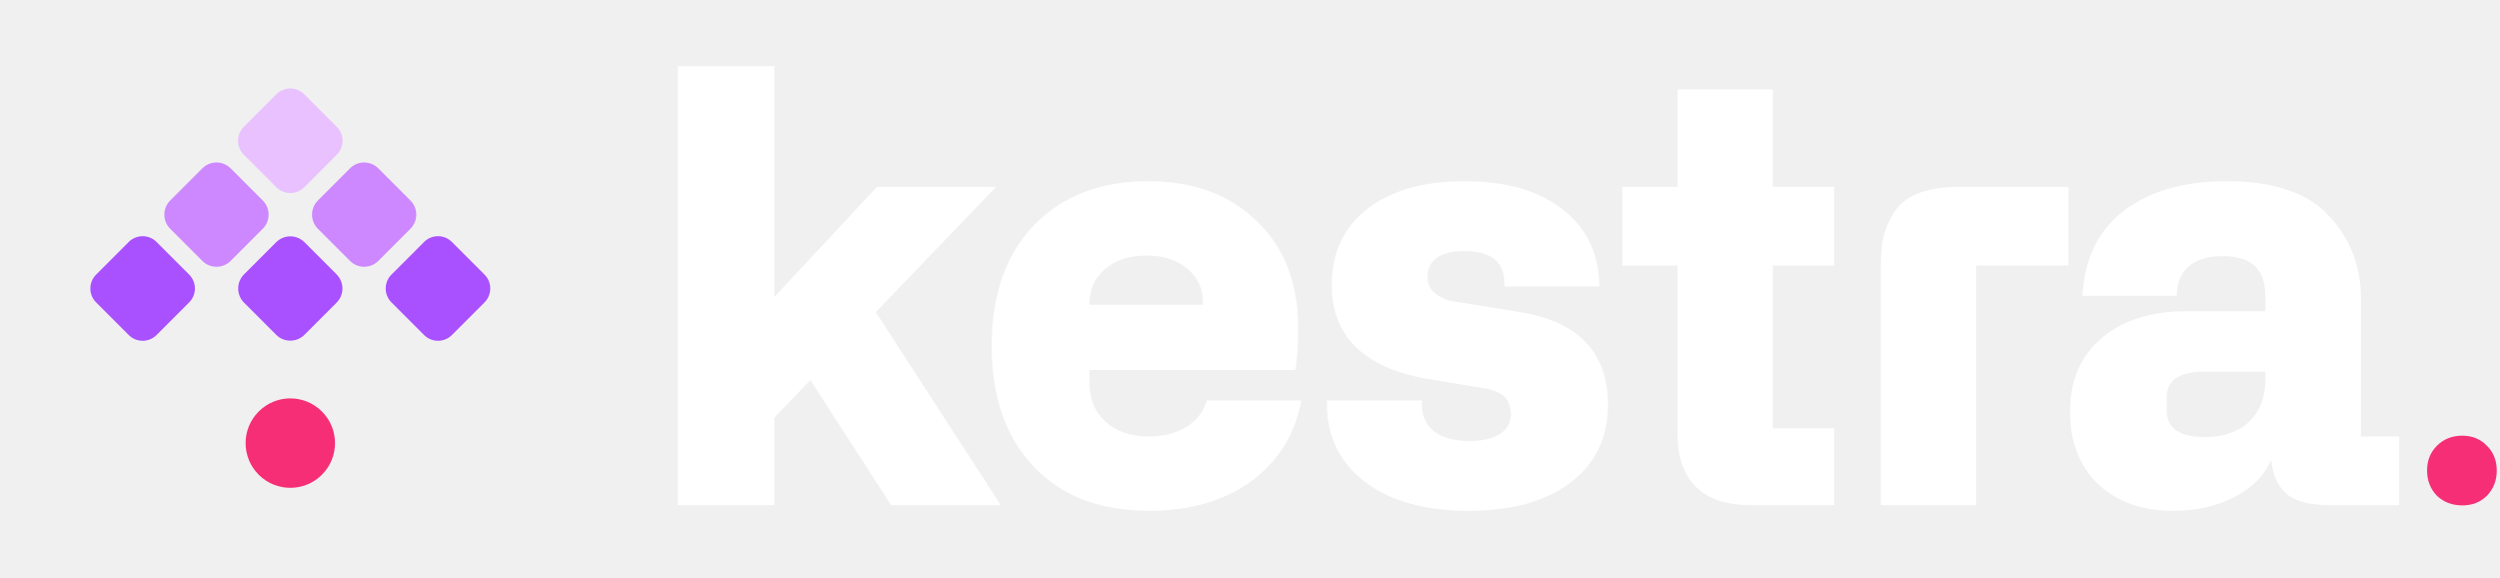
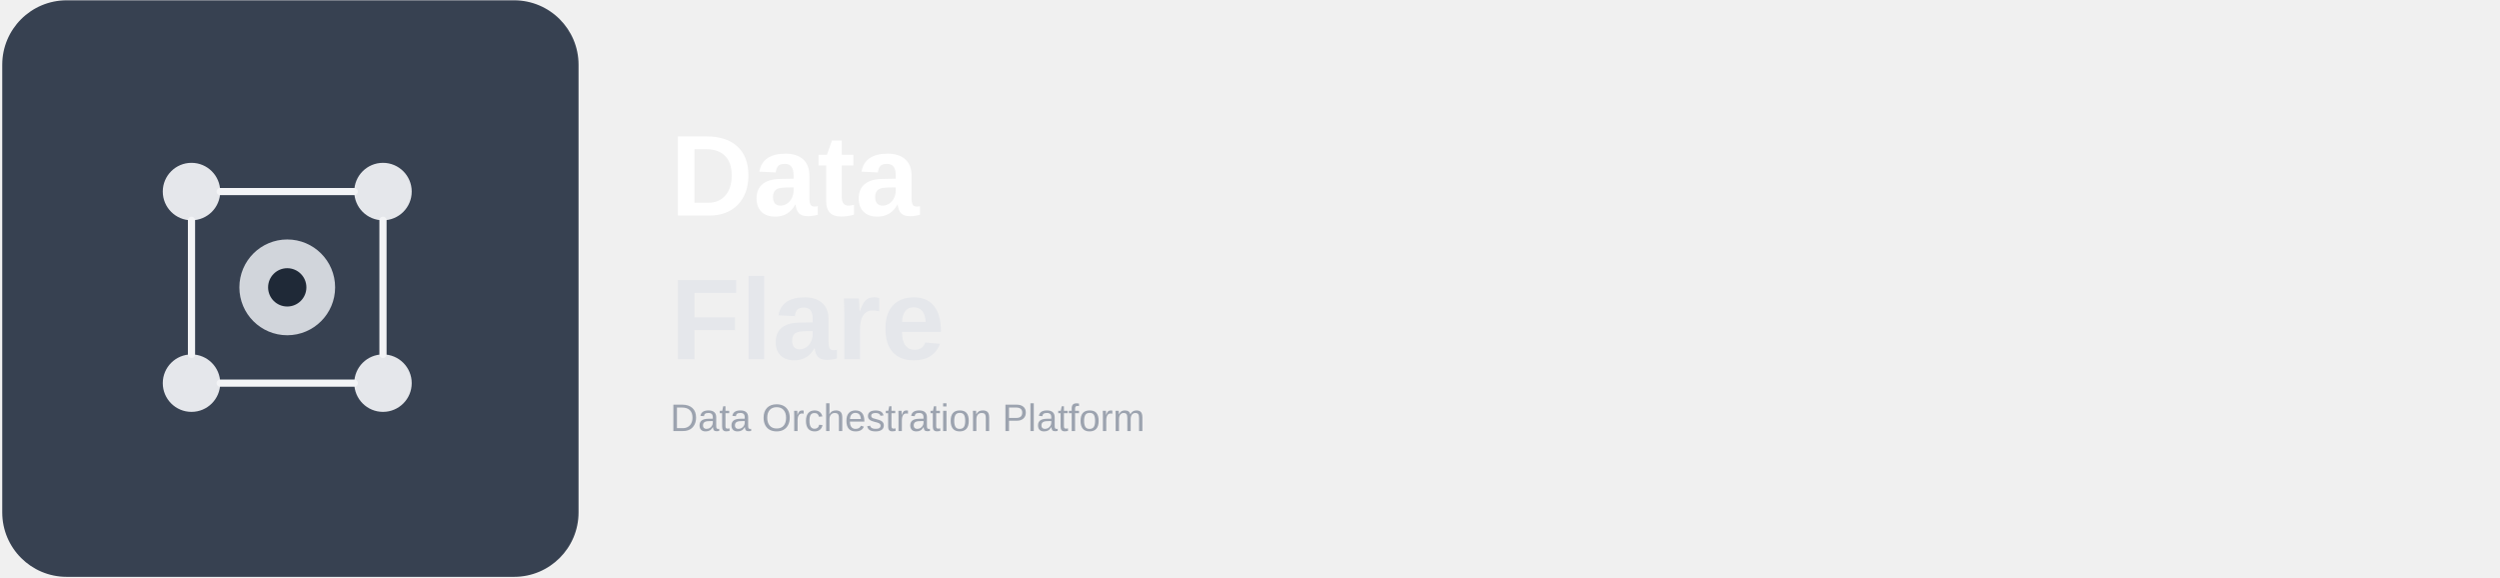
<svg xmlns="http://www.w3.org/2000/svg" preserveAspectRatio="true" viewBox="0 0 1044 241" fill="none">
-   <path d="M323.487 27.642H283.212V210.944H323.487V174.435L338.55 158.736L372.269 210.944H418.091L365.891 130.359L416.133 78.038H366.402L323.487 123.994V27.642Z" fill="white" />
-   <path d="M740.62 37.342H700.819V78.038H677.75V110.86H700.819V180.81C700.819 190.591 703.306 198.202 708.544 203.354C713.777 208.502 721.499 210.944 731.426 210.944H766.292V178.831H740.62V110.86H766.292V78.038H740.62V37.342Z" fill="white" />
-   <path fill-rule="evenodd" clip-rule="evenodd" d="M479.561 75.672C459.903 75.672 443.994 81.743 431.993 93.987L431.983 93.998C420.133 106.335 414.291 123.23 414.291 144.491C414.291 165.516 420.054 182.324 431.736 194.736C443.436 207.168 459.603 213.31 480.034 213.31C496.679 213.31 510.721 209.385 522.066 201.444L522.075 201.438L522.084 201.432C533.422 193.251 540.502 182.439 543.262 169.046L543.634 167.238H504.142L503.802 168.274C502.429 172.466 499.649 175.858 495.35 178.454C491.134 180.968 485.973 182.262 479.797 182.262C472.284 182.262 466.361 180.184 461.881 176.147C457.413 172.043 455.157 166.703 455.157 159.988V154.513H541.233L541.389 153.184C542.027 147.766 542.346 142.463 542.346 137.274C542.346 118.267 536.601 103.207 524.964 92.297C513.588 81.171 498.398 75.672 479.561 75.672ZM461.617 112.386C465.934 108.654 471.707 106.719 479.088 106.719C486.226 106.719 491.844 108.612 496.087 112.269L496.097 112.278L496.108 112.287C500.4 115.852 502.544 120.507 502.544 126.391V127.252H455.157V126.864C455.157 120.808 457.312 116.034 461.605 112.396L461.617 112.386Z" fill="white" />
-   <path fill-rule="evenodd" clip-rule="evenodd" d="M611.822 75.672C594.969 75.672 581.44 79.426 571.396 87.102L571.391 87.105C561.367 94.829 556.372 105.539 556.372 119.056C556.372 129.61 559.676 138.259 566.374 144.853C573.034 151.41 582.911 155.799 595.818 158.156L595.831 158.159L618.933 161.95L618.953 161.953C622.83 162.485 625.72 163.531 627.739 164.993L627.749 165L627.758 165.007C629.605 166.3 630.875 168.723 631.257 172.716C631.239 176.299 629.816 179.004 626.938 180.991L626.924 181.001C624.047 183.035 619.751 184.155 613.834 184.155C607.335 184.155 602.459 182.74 599.025 180.096C595.742 177.509 594.044 173.8 594.044 168.743V167.238H554.361V168.743C554.361 182.296 559.7 193.192 570.333 201.29L570.338 201.293C581.014 209.362 595.489 213.31 613.597 213.31C631.307 213.31 645.466 209.481 655.905 201.652C666.483 193.778 671.769 182.829 671.769 168.979C671.769 158.072 668.647 149.253 662.262 142.701C655.903 136.177 646.474 132.072 634.179 130.228L634.168 130.226L611.811 126.559L611.793 126.556C609.018 126.171 607.119 125.9 606.089 125.742C605.269 125.531 604.196 125.14 602.851 124.542C601.591 123.982 600.339 123.166 599.097 122.07C597.327 120.495 596.41 118.4 596.41 115.625C596.41 112.111 597.679 109.549 600.169 107.731C602.736 105.859 606.479 104.827 611.586 104.827C617.45 104.827 621.609 106.03 624.309 108.193C626.953 110.312 628.426 113.539 628.537 118.146L628.572 119.614H668.149L668.1 118.062C667.692 105.085 662.439 94.718 652.364 87.099C642.32 79.424 628.751 75.672 611.822 75.672ZM655.003 200.448L655.905 201.652L655.901 201.655L655.003 200.448ZM598.099 181.283L599.018 180.091L599.025 180.096L599.03 180.1L598.099 181.283ZM632.762 172.647L631.263 172.785L631.257 172.716L631.257 172.647H632.762Z" fill="white" />
-   <path fill-rule="evenodd" clip-rule="evenodd" d="M930.292 75.672C912.724 75.672 898.493 79.625 887.748 87.684C877.024 95.707 871.165 107.173 870.113 121.906L869.998 123.518H909.329L909.433 122.125C909.803 117.171 911.589 113.524 914.682 110.993L914.685 110.991C917.876 108.367 922.461 106.956 928.635 106.956C934.847 106.956 939.227 108.443 942.057 111.152C944.875 113.849 946.414 118.004 946.414 123.906V129.973H913.611C898.773 129.973 886.836 133.665 877.973 141.216C869.151 148.718 864.785 159.021 864.785 171.937C864.785 184.417 868.648 194.534 876.482 202.12L876.494 202.131C884.403 209.629 894.938 213.31 907.932 213.31C917.841 213.31 926.611 211.294 934.198 207.215L934.209 207.209C941.114 203.423 946.016 198.432 948.797 192.219L949.154 194.419L949.158 194.439C950.153 200.078 952.518 204.386 956.398 207.12L956.407 207.126L956.417 207.133C960.264 209.756 966.077 210.944 973.59 210.944H1002.3V182.262H986.334V124.616C986.334 111.078 981.821 99.507 972.796 89.99C963.873 80.329 949.575 75.672 930.292 75.672ZM905.178 166.258C905.178 162.46 906.452 159.821 908.85 158.068C911.336 156.251 915.248 155.223 920.827 155.223H946.414V158.332C946.414 165.888 944.123 171.738 939.66 176.057C935.194 180.3 929.056 182.499 921.064 182.499C915.409 182.499 911.442 181.443 908.918 179.571C906.478 177.762 905.178 175.033 905.178 171.109V166.258Z" fill="white" />
-   <path d="M818.496 78.038C804.834 78.038 795.324 81.628 790.812 89.437C788.858 92.776 787.494 96.07 786.744 99.316L786.741 99.33L786.738 99.344C786.079 102.477 785.76 106.295 785.76 110.775V210.944H825.561V110.86H864.128V78.038H818.496Z" fill="white" />
-   <path d="M1028.68 211.054C1024.39 211.054 1020.83 209.693 1018.01 206.971C1015.3 204.131 1013.95 200.639 1013.95 196.497C1013.95 192.355 1015.3 188.923 1018.01 186.201C1020.83 183.361 1024.39 181.941 1028.68 181.941C1032.85 181.941 1036.29 183.361 1039 186.201C1041.71 188.923 1043.06 192.355 1043.06 196.497C1043.06 200.639 1041.71 204.131 1039 206.971C1036.29 209.693 1032.85 211.054 1028.68 211.054Z" fill="#F62E76" />
-   <path d="M115.37 101.148C118.635 97.884 123.927 97.884 127.191 101.148L140.609 114.566C143.873 117.83 143.873 123.122 140.609 126.386L127.191 139.804C123.927 143.068 118.635 143.068 115.37 139.804L101.953 126.387C98.689 123.122 98.689 117.83 101.953 114.566L115.37 101.148Z" fill="#A950FF" />
-   <path d="M177.17 101.041C180.376 97.835 185.574 97.835 188.78 101.041L202.409 114.67C205.615 117.876 205.615 123.074 202.409 126.28L188.78 139.909C185.574 143.115 180.376 143.115 177.17 139.909L163.541 126.28C160.335 123.074 160.335 117.876 163.541 114.67C166.747 111.465 177.17 101.041 177.17 101.041Z" fill="#A950FF" />
-   <path d="M115.476 39.349C118.682 36.143 123.88 36.143 127.085 39.349L140.715 52.978C143.92 56.184 143.92 61.381 140.715 64.587L127.085 78.216C123.88 81.422 118.682 81.422 115.476 78.216L101.847 64.587C98.641 61.381 98.641 56.184 101.847 52.978L115.476 39.349Z" fill="#E9C1FF" />
-   <path d="M109.765 83.719C113.029 86.984 113.029 92.276 109.765 95.54L96.347 108.958C93.083 112.222 87.791 112.222 84.526 108.958L71.109 95.54C67.844 92.276 67.844 86.984 71.109 83.719L84.526 70.302C87.791 67.037 93.083 67.037 96.347 70.302L109.765 83.719Z" fill="#CD88FF" />
-   <path d="M79.022 114.67C82.228 117.876 82.228 123.074 79.022 126.28L65.393 139.909C62.187 143.115 56.99 143.115 53.784 139.909L40.155 126.28C36.949 123.074 36.949 117.876 40.155 114.67L53.784 101.041C56.99 97.835 62.187 97.835 65.393 101.041L79.022 114.67Z" fill="#A950FF" />
-   <path d="M171.457 83.719C174.721 86.984 174.721 92.276 171.457 95.54L158.039 108.958C154.775 112.222 149.482 112.222 146.218 108.958L132.8 95.54C129.536 92.276 129.536 86.984 132.8 83.719L146.218 70.302C149.482 67.037 154.775 67.037 158.039 70.302L171.457 83.719Z" fill="#CD88FF" />
-   <path d="M134.486 171.841C141.778 179.133 141.778 190.956 134.486 198.249C127.193 205.541 115.37 205.541 108.078 198.249C100.785 190.956 100.785 179.133 108.078 171.841C115.37 164.548 127.193 164.548 134.486 171.841Z" fill="#F62E76" />
+   <path d="M0.937 27.046C0.937 12.181 12.987 0.131 27.852 0.131H214.783C229.647 0.131 241.698 12.181 241.698 27.046V213.977C241.698 228.842 229.647 240.892 214.783 240.892H27.852C12.987 240.892 0.937 228.842 0.937 213.977V27.046Z" fill="#374151" />
+   <circle cx="80" cy="80" r="12" fill="#E5E7EB" />
+   <circle cx="160" cy="80" r="12" fill="#E5E7EB" />
+   <circle cx="80" cy="160" r="12" fill="#E5E7EB" />
+   <circle cx="160" cy="160" r="12" fill="#E5E7EB" />
+   <path d="M92 80L148 80" stroke="#F3F4F6" stroke-width="3" stroke-linecap="round" />
+   <path d="M80 92L80 148" stroke="#F3F4F6" stroke-width="3" stroke-linecap="round" />
+   <path d="M160 92L160 148" stroke="#F3F4F6" stroke-width="3" stroke-linecap="round" />
+   <path d="M92 160L148 160" stroke="#F3F4F6" stroke-width="3" stroke-linecap="round" />
+   <circle cx="120" cy="120" r="20" fill="#D1D5DB" />
+   <circle cx="120" cy="120" r="8" fill="#1F2937" />
+   <text x="280" y="90" font-family="Arial, sans-serif" font-size="48" font-weight="bold" fill="#FFFFFF">Data</text>
+   <text x="280" y="150" font-family="Arial, sans-serif" font-size="48" font-weight="bold" fill="#E5E7EB">Flare</text>
+   <text x="280" y="180" font-family="Arial, sans-serif" font-size="16" fill="#9CA3AF">Data Orchestration Platform</text>
</svg>
